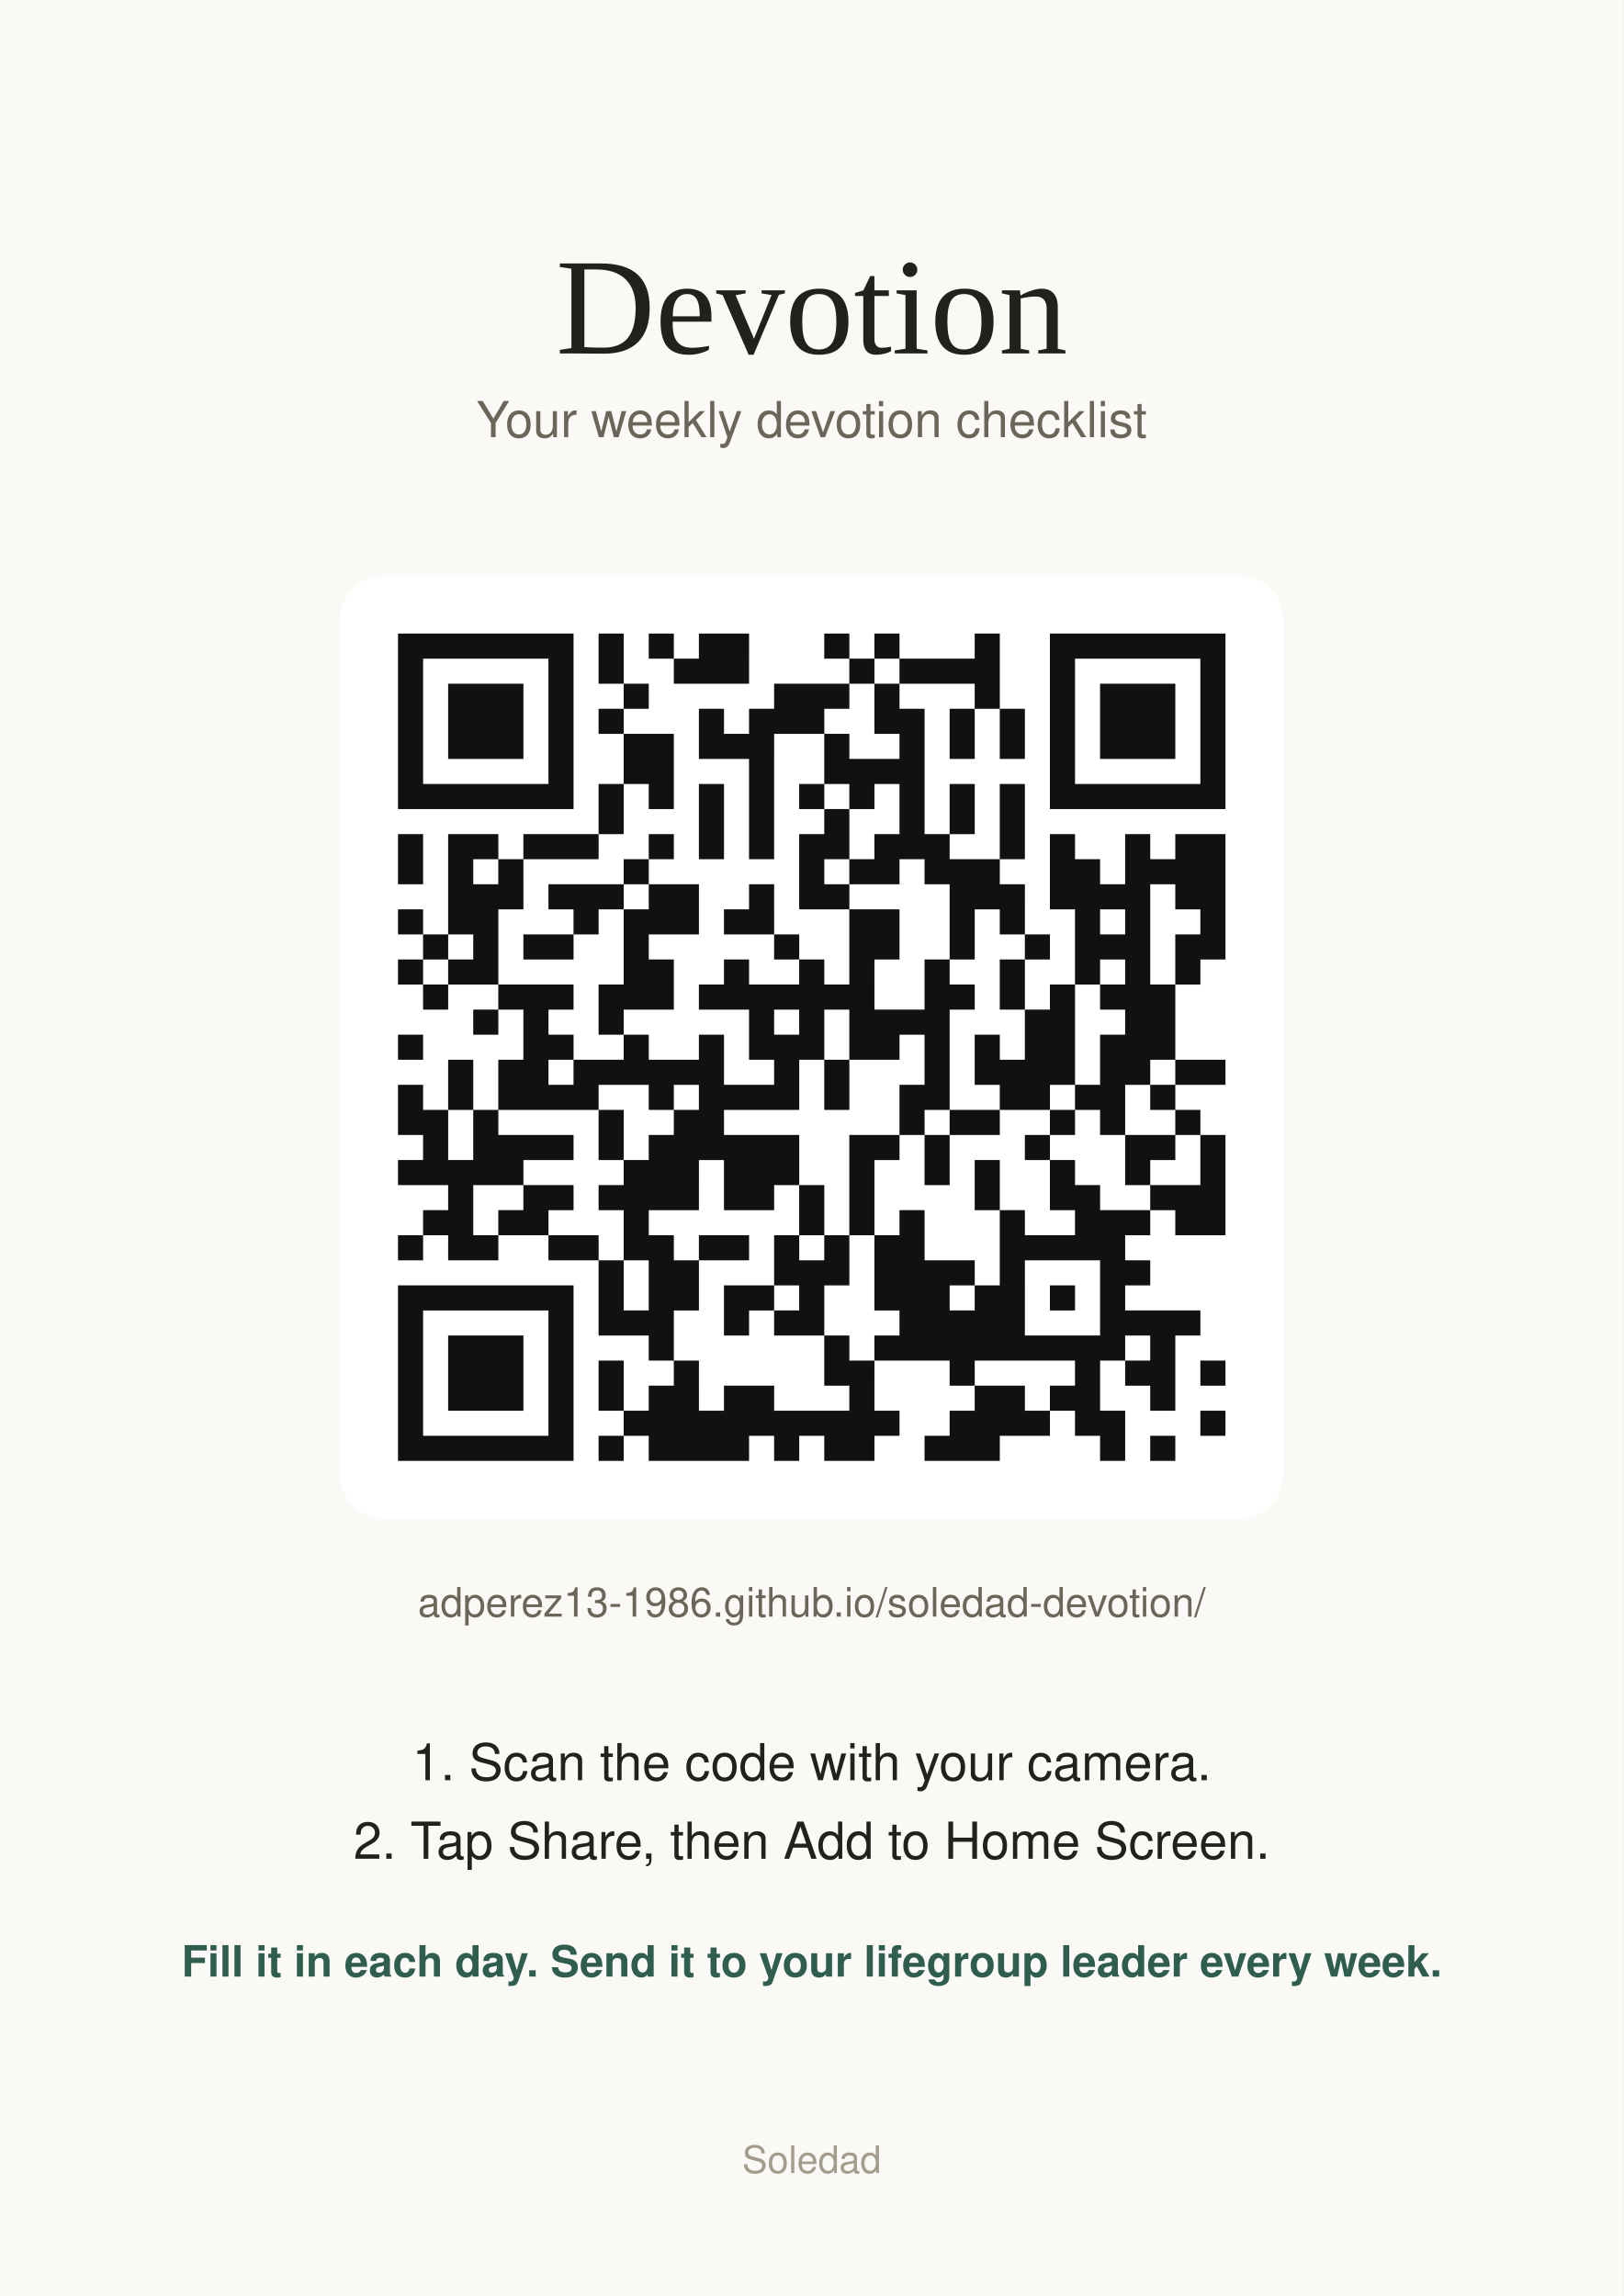
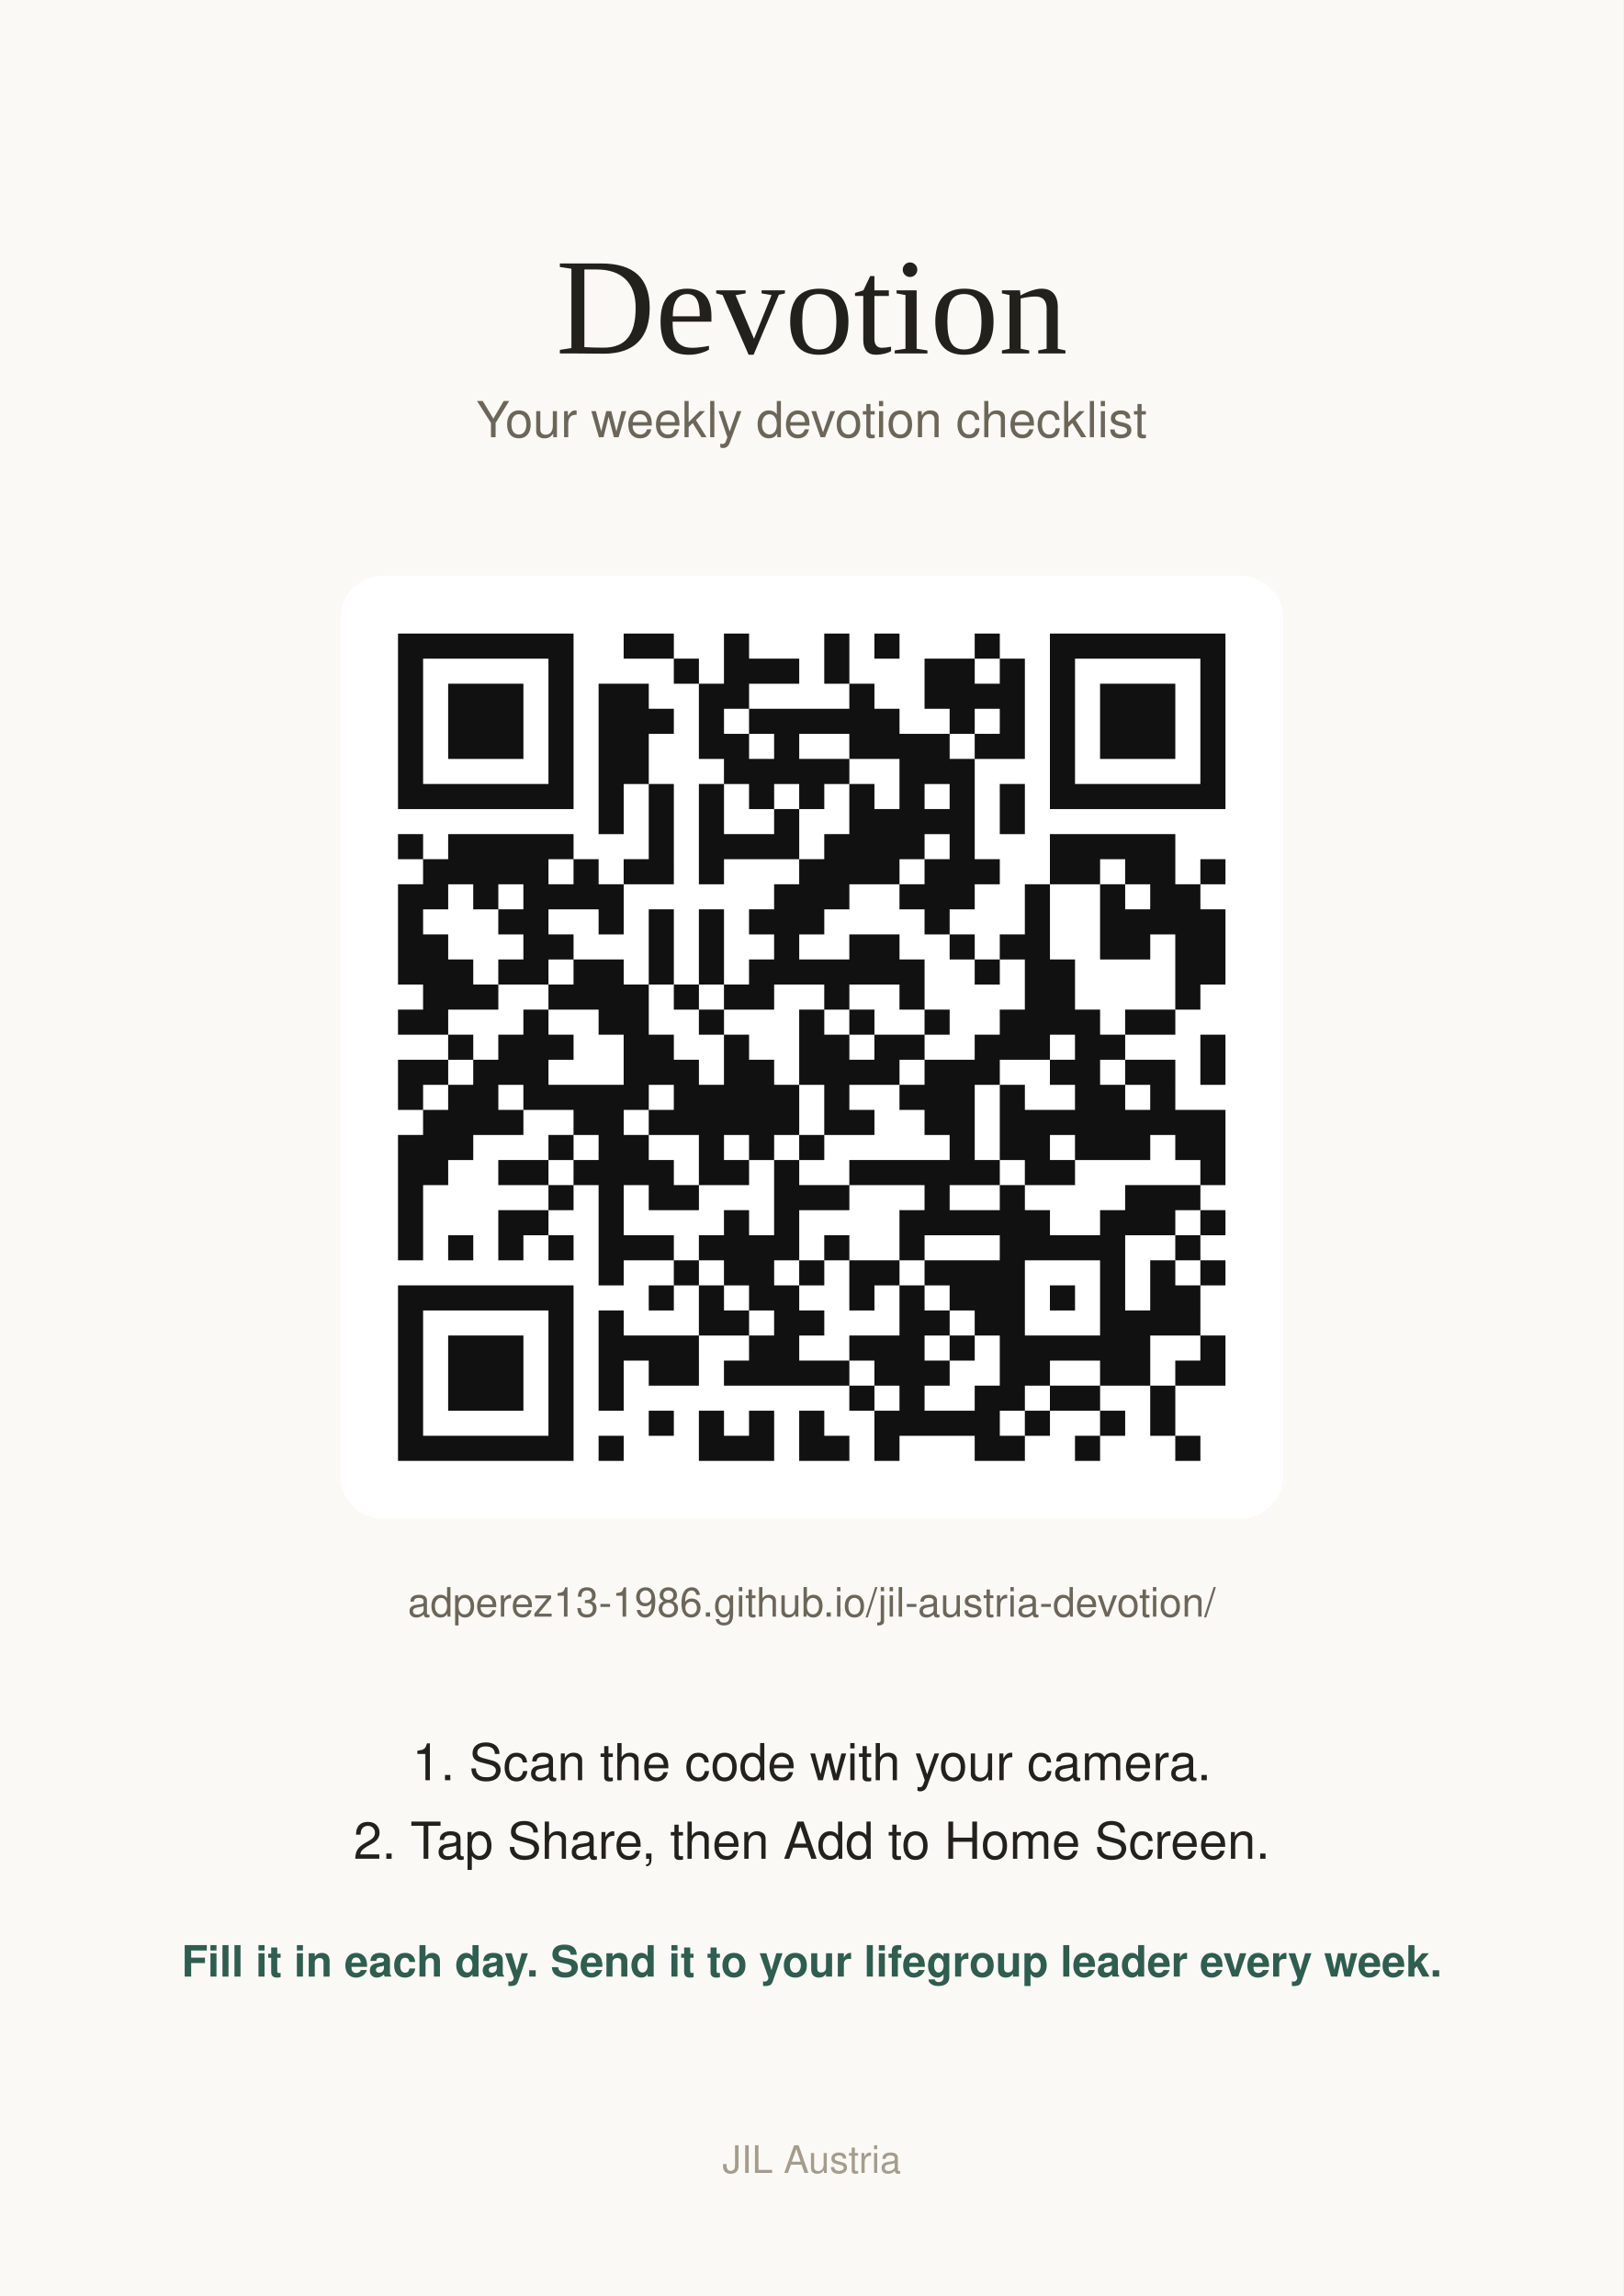
<svg xmlns="http://www.w3.org/2000/svg" width="2480" height="3508" viewBox="0 0 2480 3508">
  <rect width="2480" height="3508" fill="#FBF9F5" />
  <text x="1240" y="540" font-family="Georgia, &quot;Times New Roman&quot;, serif" font-size="210" font-weight="400" fill="#23211C" text-anchor="middle">Devotion</text>
  <text x="1240" y="668" font-family="Helvetica, Arial, sans-serif" font-size="76" font-weight="400" fill="#6C665A" text-anchor="middle">Your weekly devotion checklist</text>
  <rect x="520" y="880" width="1440" height="1440" rx="64.8" fill="#ffffff" />
  <g transform="translate(608 968)">
-     <path d="M0.00 0.00h268.17v38.35h-268.17zM306.42 0.00h38.35v38.35h-38.35zM383.03 0.00h38.35v38.35h-38.35zM459.64 0.00h76.66v38.35h-76.66zM651.15 0.00h38.35v38.35h-38.35zM727.76 0.00h38.35v38.35h-38.35zM880.97 0.00h38.35v38.35h-38.35zM995.88 0.00h268.17v38.35h-268.17zM0.00 38.30h38.35v38.35h-38.35zM229.82 38.30h38.35v38.35h-38.35zM306.42 38.30h38.35v38.35h-38.35zM421.33 38.30h114.96v38.35h-114.96zM689.45 38.30h38.35v38.35h-38.35zM766.06 38.30h153.26v38.35h-153.26zM995.88 38.30h38.35v38.35h-38.35zM1225.70 38.30h38.35v38.35h-38.35zM0.00 76.61h38.35v38.35h-38.35zM76.61 76.61h114.96v38.35h-114.96zM229.82 76.61h38.35v38.35h-38.35zM344.73 76.61h38.35v38.35h-38.35zM574.55 76.61h114.96v38.35h-114.96zM727.76 76.61h38.35v38.35h-38.35zM880.97 76.61h38.35v38.35h-38.35zM995.88 76.61h38.35v38.35h-38.35zM1072.48 76.61h114.96v38.35h-114.96zM1225.70 76.61h38.35v38.35h-38.35zM0.00 114.91h38.35v38.35h-38.35zM76.61 114.91h114.96v38.35h-114.96zM229.82 114.91h38.35v38.35h-38.35zM306.42 114.91h38.35v38.35h-38.35zM459.64 114.91h38.35v38.35h-38.35zM536.24 114.91h114.96v38.35h-114.96zM727.76 114.91h76.66v38.35h-76.66zM842.67 114.91h38.35v38.35h-38.35zM919.27 114.91h38.35v38.35h-38.35zM995.88 114.91h38.35v38.35h-38.35zM1072.48 114.91h114.96v38.35h-114.96zM1225.70 114.91h38.35v38.35h-38.35zM0.00 153.21h38.35v38.35h-38.35zM76.61 153.21h114.96v38.35h-114.96zM229.82 153.21h38.35v38.35h-38.35zM344.73 153.21h76.66v38.35h-76.66zM459.64 153.21h114.96v38.35h-114.96zM651.15 153.21h38.35v38.35h-38.35zM766.06 153.21h38.35v38.35h-38.35zM842.67 153.21h38.35v38.35h-38.35zM919.27 153.21h38.35v38.35h-38.35zM995.88 153.21h38.35v38.35h-38.35zM1072.48 153.21h114.96v38.35h-114.96zM1225.70 153.21h38.35v38.35h-38.35zM0.00 191.52h38.35v38.35h-38.35zM229.82 191.52h38.35v38.35h-38.35zM344.73 191.52h76.66v38.35h-76.66zM536.24 191.52h38.35v38.35h-38.35zM651.15 191.52h153.26v38.35h-153.26zM995.88 191.52h38.35v38.35h-38.35zM1225.70 191.52h38.35v38.35h-38.35zM0.00 229.82h268.17v38.35h-268.17zM306.42 229.82h38.35v38.35h-38.35zM383.03 229.82h38.35v38.35h-38.35zM459.64 229.82h38.35v38.35h-38.35zM536.24 229.82h38.35v38.35h-38.35zM612.85 229.82h38.35v38.35h-38.35zM689.45 229.82h38.35v38.35h-38.35zM766.06 229.82h38.35v38.35h-38.35zM842.67 229.82h38.35v38.35h-38.35zM919.27 229.82h38.35v38.35h-38.35zM995.88 229.82h268.17v38.35h-268.17zM306.42 268.12h38.35v38.35h-38.35zM459.64 268.12h38.35v38.35h-38.35zM536.24 268.12h38.35v38.35h-38.35zM651.15 268.12h38.35v38.35h-38.35zM766.06 268.12h38.35v38.35h-38.35zM842.67 268.12h38.35v38.35h-38.35zM919.27 268.12h38.35v38.35h-38.35zM0.00 306.42h38.35v38.35h-38.35zM76.61 306.42h76.66v38.35h-76.66zM191.52 306.42h114.96v38.35h-114.96zM383.03 306.42h38.35v38.35h-38.35zM459.64 306.42h38.35v38.35h-38.35zM536.24 306.42h38.35v38.35h-38.35zM612.85 306.42h76.66v38.35h-76.66zM727.76 306.42h114.96v38.35h-114.96zM919.27 306.42h38.35v38.35h-38.35zM995.88 306.42h38.35v38.35h-38.35zM1110.79 306.42h38.35v38.35h-38.35zM1187.39 306.42h76.66v38.35h-76.66zM0.00 344.73h38.35v38.35h-38.35zM76.61 344.73h38.35v38.35h-38.35zM153.21 344.73h38.35v38.35h-38.35zM344.73 344.73h38.35v38.35h-38.35zM612.85 344.73h38.35v38.35h-38.35zM689.45 344.73h76.66v38.35h-76.66zM804.36 344.73h114.96v38.35h-114.96zM995.88 344.73h76.66v38.35h-76.66zM1110.79 344.73h153.26v38.35h-153.26zM76.61 383.03h114.96v38.35h-114.96zM229.82 383.03h114.96v38.35h-114.96zM383.03 383.03h76.66v38.35h-76.66zM536.24 383.03h38.35v38.35h-38.35zM612.85 383.03h76.66v38.35h-76.66zM842.67 383.03h114.96v38.35h-114.96zM995.88 383.03h153.26v38.35h-153.26zM1187.39 383.03h76.66v38.35h-76.66zM0.00 421.33h38.35v38.35h-38.35zM76.61 421.33h76.66v38.35h-76.66zM268.12 421.33h38.35v38.35h-38.35zM344.73 421.33h114.96v38.35h-114.96zM497.94 421.33h76.66v38.35h-76.66zM689.45 421.33h76.66v38.35h-76.66zM842.67 421.33h38.35v38.35h-38.35zM919.27 421.33h38.35v38.35h-38.35zM1034.18 421.33h38.35v38.35h-38.35zM1110.79 421.33h38.35v38.35h-38.35zM1225.70 421.33h38.35v38.35h-38.35zM38.30 459.64h38.35v38.35h-38.35zM114.91 459.64h38.35v38.35h-38.35zM191.52 459.64h76.66v38.35h-76.66zM344.73 459.64h38.35v38.35h-38.35zM574.55 459.64h38.35v38.35h-38.35zM689.45 459.64h76.66v38.35h-76.66zM842.67 459.64h38.35v38.35h-38.35zM957.58 459.64h38.35v38.35h-38.35zM1034.18 459.64h114.96v38.35h-114.96zM1187.39 459.64h76.66v38.35h-76.66zM0.00 497.94h38.35v38.35h-38.35zM76.61 497.94h76.66v38.35h-76.66zM344.73 497.94h76.66v38.35h-76.66zM497.94 497.94h38.35v38.35h-38.35zM612.85 497.94h38.35v38.35h-38.35zM689.45 497.94h38.35v38.35h-38.35zM804.36 497.94h38.35v38.35h-38.35zM919.27 497.94h38.35v38.35h-38.35zM1034.18 497.94h38.35v38.35h-38.35zM1110.79 497.94h38.35v38.35h-38.35zM1187.39 497.94h38.35v38.35h-38.35zM38.30 536.24h38.35v38.35h-38.35zM153.21 536.24h114.96v38.35h-114.96zM306.42 536.24h114.96v38.35h-114.96zM459.64 536.24h268.17v38.35h-268.17zM804.36 536.24h76.66v38.35h-76.66zM919.27 536.24h38.35v38.35h-38.35zM995.88 536.24h38.35v38.35h-38.35zM1072.48 536.24h114.96v38.35h-114.96zM114.91 574.55h38.35v38.35h-38.35zM191.52 574.55h38.35v38.35h-38.35zM306.42 574.55h38.35v38.35h-38.35zM536.24 574.55h38.35v38.35h-38.35zM612.85 574.55h38.35v38.35h-38.35zM689.45 574.55h153.26v38.35h-153.26zM957.58 574.55h76.66v38.35h-76.66zM1110.79 574.55h76.66v38.35h-76.66zM0.00 612.85h38.35v38.35h-38.35zM191.52 612.85h76.66v38.35h-76.66zM344.73 612.85h38.35v38.35h-38.35zM459.64 612.85h38.35v38.35h-38.35zM536.24 612.85h114.96v38.35h-114.96zM689.45 612.85h76.66v38.35h-76.66zM804.36 612.85h38.35v38.35h-38.35zM880.97 612.85h38.35v38.35h-38.35zM957.58 612.85h76.66v38.35h-76.66zM1072.48 612.85h114.96v38.35h-114.96zM76.61 651.15h38.35v38.35h-38.35zM153.21 651.15h76.66v38.35h-76.66zM268.12 651.15h229.87v38.35h-229.87zM574.55 651.15h38.35v38.35h-38.35zM651.15 651.15h38.35v38.35h-38.35zM804.36 651.15h38.35v38.35h-38.35zM880.97 651.15h153.26v38.35h-153.26zM1072.48 651.15h76.66v38.35h-76.66zM1187.39 651.15h76.66v38.35h-76.66zM0.00 689.45h38.35v38.35h-38.35zM76.61 689.45h38.35v38.35h-38.35zM153.21 689.45h153.26v38.35h-153.26zM383.03 689.45h38.35v38.35h-38.35zM459.64 689.45h153.26v38.35h-153.26zM651.15 689.45h38.35v38.35h-38.35zM766.06 689.45h76.66v38.35h-76.66zM919.27 689.45h76.66v38.35h-76.66zM1034.18 689.45h76.66v38.35h-76.66zM1149.09 689.45h38.35v38.35h-38.35zM0.00 727.76h76.66v38.35h-76.66zM114.91 727.76h38.35v38.35h-38.35zM306.42 727.76h38.35v38.35h-38.35zM421.33 727.76h76.66v38.35h-76.66zM766.06 727.76h38.35v38.35h-38.35zM842.67 727.76h76.66v38.35h-76.66zM995.88 727.76h38.35v38.35h-38.35zM1072.48 727.76h38.35v38.35h-38.35zM1187.39 727.76h38.35v38.35h-38.35zM38.30 766.06h38.35v38.35h-38.35zM114.91 766.06h153.26v38.35h-153.26zM306.42 766.06h38.35v38.35h-38.35zM383.03 766.06h229.87v38.35h-229.87zM689.45 766.06h76.66v38.35h-76.66zM804.36 766.06h38.35v38.35h-38.35zM957.58 766.06h38.35v38.35h-38.35zM1110.79 766.06h76.66v38.35h-76.66zM1225.70 766.06h38.35v38.35h-38.35zM0.00 804.36h191.57v38.35h-191.57zM344.73 804.36h114.96v38.35h-114.96zM497.94 804.36h114.96v38.35h-114.96zM689.45 804.36h38.35v38.35h-38.35zM804.36 804.36h38.35v38.35h-38.35zM880.97 804.36h38.35v38.35h-38.35zM995.88 804.36h38.35v38.35h-38.35zM1110.79 804.36h38.35v38.35h-38.35zM1225.70 804.36h38.35v38.35h-38.35zM76.61 842.67h38.35v38.35h-38.35zM191.52 842.67h76.66v38.35h-76.66zM306.42 842.67h153.26v38.35h-153.26zM497.94 842.67h76.66v38.35h-76.66zM612.85 842.67h38.35v38.35h-38.35zM689.45 842.67h38.35v38.35h-38.35zM880.97 842.67h38.35v38.35h-38.35zM995.88 842.67h76.66v38.35h-76.66zM1149.09 842.67h114.96v38.35h-114.96zM38.30 880.97h76.66v38.35h-76.66zM153.21 880.97h76.66v38.35h-76.66zM344.73 880.97h38.35v38.35h-38.35zM612.85 880.97h38.35v38.35h-38.35zM689.45 880.97h38.35v38.35h-38.35zM766.06 880.97h38.35v38.35h-38.35zM919.27 880.97h38.35v38.35h-38.35zM1034.18 880.97h114.96v38.35h-114.96zM1187.39 880.97h76.66v38.35h-76.66zM0.00 919.27h38.35v38.35h-38.35zM76.61 919.27h76.66v38.35h-76.66zM229.82 919.27h76.66v38.35h-76.66zM344.73 919.27h76.66v38.35h-76.66zM459.64 919.27h76.66v38.35h-76.66zM574.55 919.27h38.35v38.35h-38.35zM651.15 919.27h38.35v38.35h-38.35zM727.76 919.27h76.66v38.35h-76.66zM919.27 919.27h191.57v38.35h-191.57zM306.42 957.58h38.35v38.35h-38.35zM383.03 957.58h76.66v38.35h-76.66zM574.55 957.58h114.96v38.35h-114.96zM727.76 957.58h153.26v38.35h-153.26zM919.27 957.58h38.35v38.35h-38.35zM1072.48 957.58h76.66v38.35h-76.66zM0.00 995.88h268.17v38.35h-268.17zM306.42 995.88h38.35v38.35h-38.35zM383.03 995.88h76.66v38.35h-76.66zM497.94 995.88h76.66v38.35h-76.66zM612.85 995.88h38.35v38.35h-38.35zM727.76 995.88h114.96v38.35h-114.96zM880.97 995.88h76.66v38.35h-76.66zM995.88 995.88h38.35v38.35h-38.35zM1072.48 995.88h38.35v38.35h-38.35zM0.00 1034.18h38.35v38.35h-38.35zM229.82 1034.18h38.35v38.35h-38.35zM306.42 1034.18h114.96v38.35h-114.96zM497.94 1034.18h38.35v38.35h-38.35zM574.55 1034.18h76.66v38.35h-76.66zM766.06 1034.18h191.57v38.35h-191.57zM1072.48 1034.18h153.26v38.35h-153.26zM0.00 1072.48h38.35v38.35h-38.35zM76.61 1072.48h114.96v38.35h-114.96zM229.82 1072.48h38.35v38.35h-38.35zM383.03 1072.48h38.35v38.35h-38.35zM651.15 1072.48h38.35v38.35h-38.35zM727.76 1072.48h383.08v38.35h-383.08zM1149.09 1072.48h38.35v38.35h-38.35zM0.00 1110.79h38.35v38.35h-38.35zM76.61 1110.79h114.96v38.35h-114.96zM229.82 1110.79h38.35v38.35h-38.35zM306.42 1110.79h38.35v38.35h-38.35zM421.33 1110.79h38.35v38.35h-38.35zM651.15 1110.79h76.66v38.35h-76.66zM842.67 1110.79h38.35v38.35h-38.35zM1034.18 1110.79h38.35v38.35h-38.35zM1110.79 1110.79h76.66v38.35h-76.66zM1225.70 1110.79h38.35v38.35h-38.35zM0.00 1149.09h38.35v38.35h-38.35zM76.61 1149.09h114.96v38.35h-114.96zM229.82 1149.09h38.35v38.35h-38.35zM306.42 1149.09h38.35v38.35h-38.35zM383.03 1149.09h76.66v38.35h-76.66zM497.94 1149.09h76.66v38.35h-76.66zM689.45 1149.09h38.35v38.35h-38.35zM880.97 1149.09h76.66v38.35h-76.66zM995.88 1149.09h76.66v38.35h-76.66zM1149.09 1149.09h38.35v38.35h-38.35zM0.00 1187.39h38.35v38.35h-38.35zM229.82 1187.39h38.35v38.35h-38.35zM344.73 1187.39h421.38v38.35h-421.38zM842.67 1187.39h153.26v38.35h-153.26zM1034.18 1187.39h76.66v38.35h-76.66zM1225.70 1187.39h38.35v38.35h-38.35zM0.00 1225.70h268.17v38.35h-268.17zM306.42 1225.70h38.35v38.35h-38.35zM383.03 1225.70h153.26v38.35h-153.26zM574.55 1225.70h38.35v38.35h-38.35zM651.15 1225.70h76.66v38.35h-76.66zM804.36 1225.70h114.96v38.35h-114.96zM1072.48 1225.70h38.35v38.35h-38.35zM1149.09 1225.70h38.35v38.35h-38.35z" fill="#111111" />
+     <path d="M0.00 0.00h268.17v38.35h-268.17zM344.73 0.00h76.66v38.35h-76.66zM497.94 0.00h38.35v38.35h-38.35zM651.15 0.00h38.35v38.35h-38.35zM727.76 0.00h38.35v38.35h-38.35zM880.97 0.00h38.35v38.35h-38.35zM995.88 0.00h268.17v38.35h-268.17zM0.00 38.30h38.35v38.35h-38.35zM229.82 38.30h38.35v38.35h-38.35zM421.33 38.30h38.35v38.35h-38.35zM497.94 38.30h114.96v38.35h-114.96zM651.15 38.30h38.35v38.35h-38.35zM804.36 38.30h76.66v38.35h-76.66zM919.27 38.30h38.35v38.35h-38.35zM995.88 38.30h38.35v38.35h-38.35zM1225.70 38.30h38.35v38.35h-38.35zM0.00 76.61h38.35v38.35h-38.35zM76.61 76.61h114.96v38.35h-114.96zM229.82 76.61h38.35v38.35h-38.35zM306.42 76.61h76.66v38.35h-76.66zM459.64 76.61h76.66v38.35h-76.66zM689.45 76.61h38.35v38.35h-38.35zM804.36 76.61h153.26v38.35h-153.26zM995.88 76.61h38.35v38.35h-38.35zM1072.48 76.61h114.96v38.35h-114.96zM1225.70 76.61h38.35v38.35h-38.35zM0.00 114.91h38.35v38.35h-38.35zM76.61 114.91h114.96v38.35h-114.96zM229.82 114.91h38.35v38.35h-38.35zM306.42 114.91h114.96v38.35h-114.96zM459.64 114.91h38.35v38.35h-38.35zM536.24 114.91h229.87v38.35h-229.87zM842.67 114.91h38.35v38.35h-38.35zM919.27 114.91h38.35v38.35h-38.35zM995.88 114.91h38.35v38.35h-38.35zM1072.48 114.91h114.96v38.35h-114.96zM1225.70 114.91h38.35v38.35h-38.35zM0.00 153.21h38.35v38.35h-38.35zM76.61 153.21h114.96v38.35h-114.96zM229.82 153.21h38.35v38.35h-38.35zM306.42 153.21h76.66v38.35h-76.66zM459.64 153.21h76.66v38.35h-76.66zM574.55 153.21h38.35v38.35h-38.35zM689.45 153.21h153.26v38.35h-153.26zM880.97 153.21h76.66v38.35h-76.66zM995.88 153.21h38.35v38.35h-38.35zM1072.48 153.21h114.96v38.35h-114.96zM1225.70 153.21h38.35v38.35h-38.35zM0.00 191.52h38.35v38.35h-38.35zM229.82 191.52h38.35v38.35h-38.35zM306.42 191.52h76.66v38.35h-76.66zM497.94 191.52h191.57v38.35h-191.57zM766.06 191.52h114.96v38.35h-114.96zM995.88 191.52h38.35v38.35h-38.35zM1225.70 191.52h38.35v38.35h-38.35zM0.00 229.82h268.17v38.35h-268.17zM306.42 229.82h38.35v38.35h-38.35zM383.03 229.82h38.35v38.35h-38.35zM459.64 229.82h38.35v38.35h-38.35zM536.24 229.82h38.35v38.35h-38.35zM612.85 229.82h38.35v38.35h-38.35zM689.45 229.82h38.35v38.35h-38.35zM766.06 229.82h38.35v38.35h-38.35zM842.67 229.82h38.35v38.35h-38.35zM919.27 229.82h38.35v38.35h-38.35zM995.88 229.82h268.17v38.35h-268.17zM306.42 268.12h38.35v38.35h-38.35zM383.03 268.12h38.35v38.35h-38.35zM459.64 268.12h38.35v38.35h-38.35zM574.55 268.12h38.35v38.35h-38.35zM689.45 268.12h191.57v38.35h-191.57zM919.27 268.12h38.35v38.35h-38.35zM0.00 306.42h38.35v38.35h-38.35zM76.61 306.42h191.57v38.35h-191.57zM383.03 306.42h38.35v38.35h-38.35zM459.64 306.42h153.26v38.35h-153.26zM651.15 306.42h153.26v38.35h-153.26zM842.67 306.42h38.35v38.35h-38.35zM995.88 306.42h191.57v38.35h-191.57zM38.30 344.73h191.57v38.35h-191.57zM268.12 344.73h38.35v38.35h-38.35zM344.73 344.73h76.66v38.35h-76.66zM459.64 344.73h38.35v38.35h-38.35zM612.85 344.73h153.26v38.35h-153.26zM804.36 344.73h114.96v38.35h-114.96zM995.88 344.73h76.66v38.35h-76.66zM1110.79 344.73h76.66v38.35h-76.66zM1225.70 344.73h38.35v38.35h-38.35zM0.00 383.03h76.66v38.35h-76.66zM114.91 383.03h38.35v38.35h-38.35zM191.52 383.03h153.26v38.35h-153.26zM574.55 383.03h114.96v38.35h-114.96zM766.06 383.03h114.96v38.35h-114.96zM957.58 383.03h38.35v38.35h-38.35zM1072.48 383.03h38.35v38.35h-38.35zM1149.09 383.03h76.66v38.35h-76.66zM0.00 421.33h38.35v38.35h-38.35zM153.21 421.33h76.66v38.35h-76.66zM306.42 421.33h38.35v38.35h-38.35zM383.03 421.33h38.35v38.35h-38.35zM459.64 421.33h38.35v38.35h-38.35zM536.24 421.33h114.96v38.35h-114.96zM804.36 421.33h38.35v38.35h-38.35zM957.58 421.33h38.35v38.35h-38.35zM1072.48 421.33h191.57v38.35h-191.57zM0.00 459.64h76.66v38.35h-76.66zM191.52 459.64h76.66v38.35h-76.66zM383.03 459.64h38.35v38.35h-38.35zM459.64 459.64h38.35v38.35h-38.35zM574.55 459.64h38.35v38.35h-38.35zM689.45 459.64h76.66v38.35h-76.66zM842.67 459.64h38.35v38.35h-38.35zM919.27 459.64h76.66v38.35h-76.66zM1072.48 459.64h76.66v38.35h-76.66zM1187.39 459.64h76.66v38.35h-76.66zM0.00 497.94h114.96v38.35h-114.96zM153.21 497.94h76.66v38.35h-76.66zM268.12 497.94h76.66v38.35h-76.66zM383.03 497.94h38.35v38.35h-38.35zM459.64 497.94h38.35v38.35h-38.35zM536.24 497.94h268.17v38.35h-268.17zM880.97 497.94h38.35v38.35h-38.35zM957.58 497.94h76.66v38.35h-76.66zM1187.39 497.94h76.66v38.35h-76.66zM38.30 536.24h114.96v38.35h-114.96zM229.82 536.24h153.26v38.35h-153.26zM421.33 536.24h38.35v38.35h-38.35zM497.94 536.24h76.66v38.35h-76.66zM651.15 536.24h38.35v38.35h-38.35zM766.06 536.24h38.35v38.35h-38.35zM957.58 536.24h76.66v38.35h-76.66zM1187.39 536.24h38.35v38.35h-38.35zM0.00 574.55h76.66v38.35h-76.66zM191.52 574.55h38.35v38.35h-38.35zM306.42 574.55h76.66v38.35h-76.66zM459.64 574.55h38.35v38.35h-38.35zM612.85 574.55h38.35v38.35h-38.35zM689.45 574.55h38.35v38.35h-38.35zM804.36 574.55h38.35v38.35h-38.35zM919.27 574.55h153.26v38.35h-153.26zM1110.79 574.55h76.66v38.35h-76.66zM76.61 612.85h38.35v38.35h-38.35zM153.21 612.85h114.96v38.35h-114.96zM344.73 612.85h76.66v38.35h-76.66zM497.94 612.85h38.35v38.35h-38.35zM612.85 612.85h76.66v38.35h-76.66zM727.76 612.85h76.66v38.35h-76.66zM880.97 612.85h114.96v38.35h-114.96zM1034.18 612.85h76.66v38.35h-76.66zM1225.70 612.85h38.35v38.35h-38.35zM0.00 651.15h76.66v38.35h-76.66zM114.91 651.15h114.96v38.35h-114.96zM344.73 651.15h114.96v38.35h-114.96zM497.94 651.15h76.66v38.35h-76.66zM612.85 651.15h153.26v38.35h-153.26zM804.36 651.15h114.96v38.35h-114.96zM995.88 651.15h76.66v38.35h-76.66zM1110.79 651.15h76.66v38.35h-76.66zM1225.70 651.15h38.35v38.35h-38.35zM0.00 689.45h38.35v38.35h-38.35zM76.61 689.45h76.66v38.35h-76.66zM191.52 689.45h191.57v38.35h-191.57zM421.33 689.45h191.57v38.35h-191.57zM651.15 689.45h38.35v38.35h-38.35zM766.06 689.45h114.96v38.35h-114.96zM919.27 689.45h38.35v38.35h-38.35zM1034.18 689.45h76.66v38.35h-76.66zM1149.09 689.45h38.35v38.35h-38.35zM38.30 727.76h153.26v38.35h-153.26zM268.12 727.76h76.66v38.35h-76.66zM383.03 727.76h229.87v38.35h-229.87zM651.15 727.76h76.66v38.35h-76.66zM804.36 727.76h76.66v38.35h-76.66zM919.27 727.76h344.78v38.35h-344.78zM0.00 766.06h114.96v38.35h-114.96zM229.82 766.06h38.35v38.35h-38.35zM306.42 766.06h76.66v38.35h-76.66zM459.64 766.06h38.35v38.35h-38.35zM536.24 766.06h38.35v38.35h-38.35zM612.85 766.06h38.35v38.35h-38.35zM842.67 766.06h38.35v38.35h-38.35zM919.27 766.06h76.66v38.35h-76.66zM1034.18 766.06h114.96v38.35h-114.96zM1187.39 766.06h76.66v38.35h-76.66zM0.00 804.36h76.66v38.35h-76.66zM153.21 804.36h76.66v38.35h-76.66zM268.12 804.36h153.26v38.35h-153.26zM459.64 804.36h76.66v38.35h-76.66zM574.55 804.36h38.35v38.35h-38.35zM689.45 804.36h229.87v38.35h-229.87zM957.58 804.36h76.66v38.35h-76.66zM1225.70 804.36h38.35v38.35h-38.35zM0.00 842.67h38.35v38.35h-38.35zM229.82 842.67h38.35v38.35h-38.35zM306.42 842.67h38.35v38.35h-38.35zM383.03 842.67h76.66v38.35h-76.66zM574.55 842.67h114.96v38.35h-114.96zM804.36 842.67h38.35v38.35h-38.35zM919.27 842.67h38.35v38.35h-38.35zM1110.79 842.67h114.96v38.35h-114.96zM0.00 880.97h38.35v38.35h-38.35zM153.21 880.97h76.66v38.35h-76.66zM306.42 880.97h38.35v38.35h-38.35zM497.94 880.97h38.35v38.35h-38.35zM574.55 880.97h38.35v38.35h-38.35zM766.06 880.97h229.87v38.35h-229.87zM1072.48 880.97h114.96v38.35h-114.96zM1225.70 880.97h38.35v38.35h-38.35zM0.00 919.27h38.35v38.35h-38.35zM76.61 919.27h38.35v38.35h-38.35zM153.21 919.27h38.35v38.35h-38.35zM229.82 919.27h38.35v38.35h-38.35zM306.42 919.27h114.96v38.35h-114.96zM459.64 919.27h153.26v38.35h-153.26zM651.15 919.27h38.35v38.35h-38.35zM766.06 919.27h38.35v38.35h-38.35zM919.27 919.27h191.57v38.35h-191.57zM1187.39 919.27h38.35v38.35h-38.35zM306.42 957.58h38.35v38.35h-38.35zM421.33 957.58h38.35v38.35h-38.35zM497.94 957.58h76.66v38.35h-76.66zM612.85 957.58h38.35v38.35h-38.35zM689.45 957.58h76.66v38.35h-76.66zM804.36 957.58h153.26v38.35h-153.26zM1072.48 957.58h38.35v38.35h-38.35zM1149.09 957.58h38.35v38.35h-38.35zM1225.70 957.58h38.35v38.35h-38.35zM0.00 995.88h268.17v38.35h-268.17zM383.03 995.88h38.35v38.35h-38.35zM459.64 995.88h38.35v38.35h-38.35zM536.24 995.88h76.66v38.35h-76.66zM689.45 995.88h38.35v38.35h-38.35zM766.06 995.88h38.35v38.35h-38.35zM842.67 995.88h114.96v38.35h-114.96zM995.88 995.88h38.35v38.35h-38.35zM1072.48 995.88h38.35v38.35h-38.35zM1149.09 995.88h76.66v38.35h-76.66zM0.00 1034.18h38.35v38.35h-38.35zM229.82 1034.18h38.35v38.35h-38.35zM306.42 1034.18h38.35v38.35h-38.35zM459.64 1034.18h76.66v38.35h-76.66zM574.55 1034.18h76.66v38.35h-76.66zM766.06 1034.18h76.66v38.35h-76.66zM880.97 1034.18h76.66v38.35h-76.66zM1072.48 1034.18h153.26v38.35h-153.26zM0.00 1072.48h38.35v38.35h-38.35zM76.61 1072.48h114.96v38.35h-114.96zM229.82 1072.48h38.35v38.35h-38.35zM306.42 1072.48h153.26v38.35h-153.26zM536.24 1072.48h76.66v38.35h-76.66zM689.45 1072.48h114.96v38.35h-114.96zM842.67 1072.48h38.35v38.35h-38.35zM919.27 1072.48h229.87v38.35h-229.87zM1225.70 1072.48h38.35v38.35h-38.35zM0.00 1110.79h38.35v38.35h-38.35zM76.61 1110.79h114.96v38.35h-114.96zM229.82 1110.79h38.35v38.35h-38.35zM306.42 1110.79h38.35v38.35h-38.35zM383.03 1110.79h76.66v38.35h-76.66zM497.94 1110.79h191.57v38.35h-191.57zM727.76 1110.79h114.96v38.35h-114.96zM919.27 1110.79h76.66v38.35h-76.66zM1072.48 1110.79h76.66v38.35h-76.66zM1187.39 1110.79h76.66v38.35h-76.66zM0.00 1149.09h38.35v38.35h-38.35zM76.61 1149.09h114.96v38.35h-114.96zM229.82 1149.09h38.35v38.35h-38.35zM306.42 1149.09h38.35v38.35h-38.35zM689.45 1149.09h38.35v38.35h-38.35zM766.06 1149.09h38.35v38.35h-38.35zM880.97 1149.09h76.66v38.35h-76.66zM995.88 1149.09h76.66v38.35h-76.66zM1149.09 1149.09h38.35v38.35h-38.35zM0.00 1187.39h38.35v38.35h-38.35zM229.82 1187.39h38.35v38.35h-38.35zM383.03 1187.39h38.35v38.35h-38.35zM459.64 1187.39h38.35v38.35h-38.35zM536.24 1187.39h38.35v38.35h-38.35zM612.85 1187.39h38.35v38.35h-38.35zM727.76 1187.39h191.57v38.35h-191.57zM957.58 1187.39h38.35v38.35h-38.35zM1072.48 1187.39h38.35v38.35h-38.35zM1149.09 1187.39h38.35v38.35h-38.35zM0.00 1225.70h268.17v38.35h-268.17zM306.42 1225.70h38.35v38.35h-38.35zM459.64 1225.70h114.96v38.35h-114.96zM612.85 1225.70h76.66v38.35h-76.66zM727.76 1225.70h38.35v38.35h-38.35zM880.97 1225.70h76.66v38.35h-76.66zM1034.18 1225.70h38.35v38.35h-38.35zM1187.39 1225.70h38.35v38.35h-38.35z" fill="#111111" />
  </g>
-   <text x="1240" y="2470" font-family="Helvetica, Arial, sans-serif" font-size="62" font-weight="400" fill="#6C665A" text-anchor="middle">adperez13-1986.github.io/soledad-devotion/</text>
+   <text x="1240" y="2470" font-family="Helvetica, Arial, sans-serif" font-size="62" font-weight="400" fill="#6C665A" text-anchor="middle">adperez13-1986.github.io/jil-austria-devotion/</text>
  <text x="1240" y="2720" font-family="Helvetica, Arial, sans-serif" font-size="78" font-weight="400" fill="#23211C" text-anchor="middle">1.  Scan the code with your camera.</text>
  <text x="1240" y="2840" font-family="Helvetica, Arial, sans-serif" font-size="78" font-weight="400" fill="#23211C" text-anchor="middle">2.  Tap Share, then Add to Home Screen.</text>
  <text x="1240" y="3020" font-family="Helvetica, Arial, sans-serif" font-size="66" font-weight="600" fill="#2F5D50" text-anchor="middle">Fill it in each day. Send it to your lifegroup leader every week.</text>
-   <text x="1240" y="3320" font-family="Helvetica, Arial, sans-serif" font-size="58" font-weight="400" fill="#A49C8D" text-anchor="middle">Soledad</text>
+   <text x="1240" y="3320" font-family="Helvetica, Arial, sans-serif" font-size="58" font-weight="400" fill="#A49C8D" text-anchor="middle">JIL Austria</text>
</svg>
